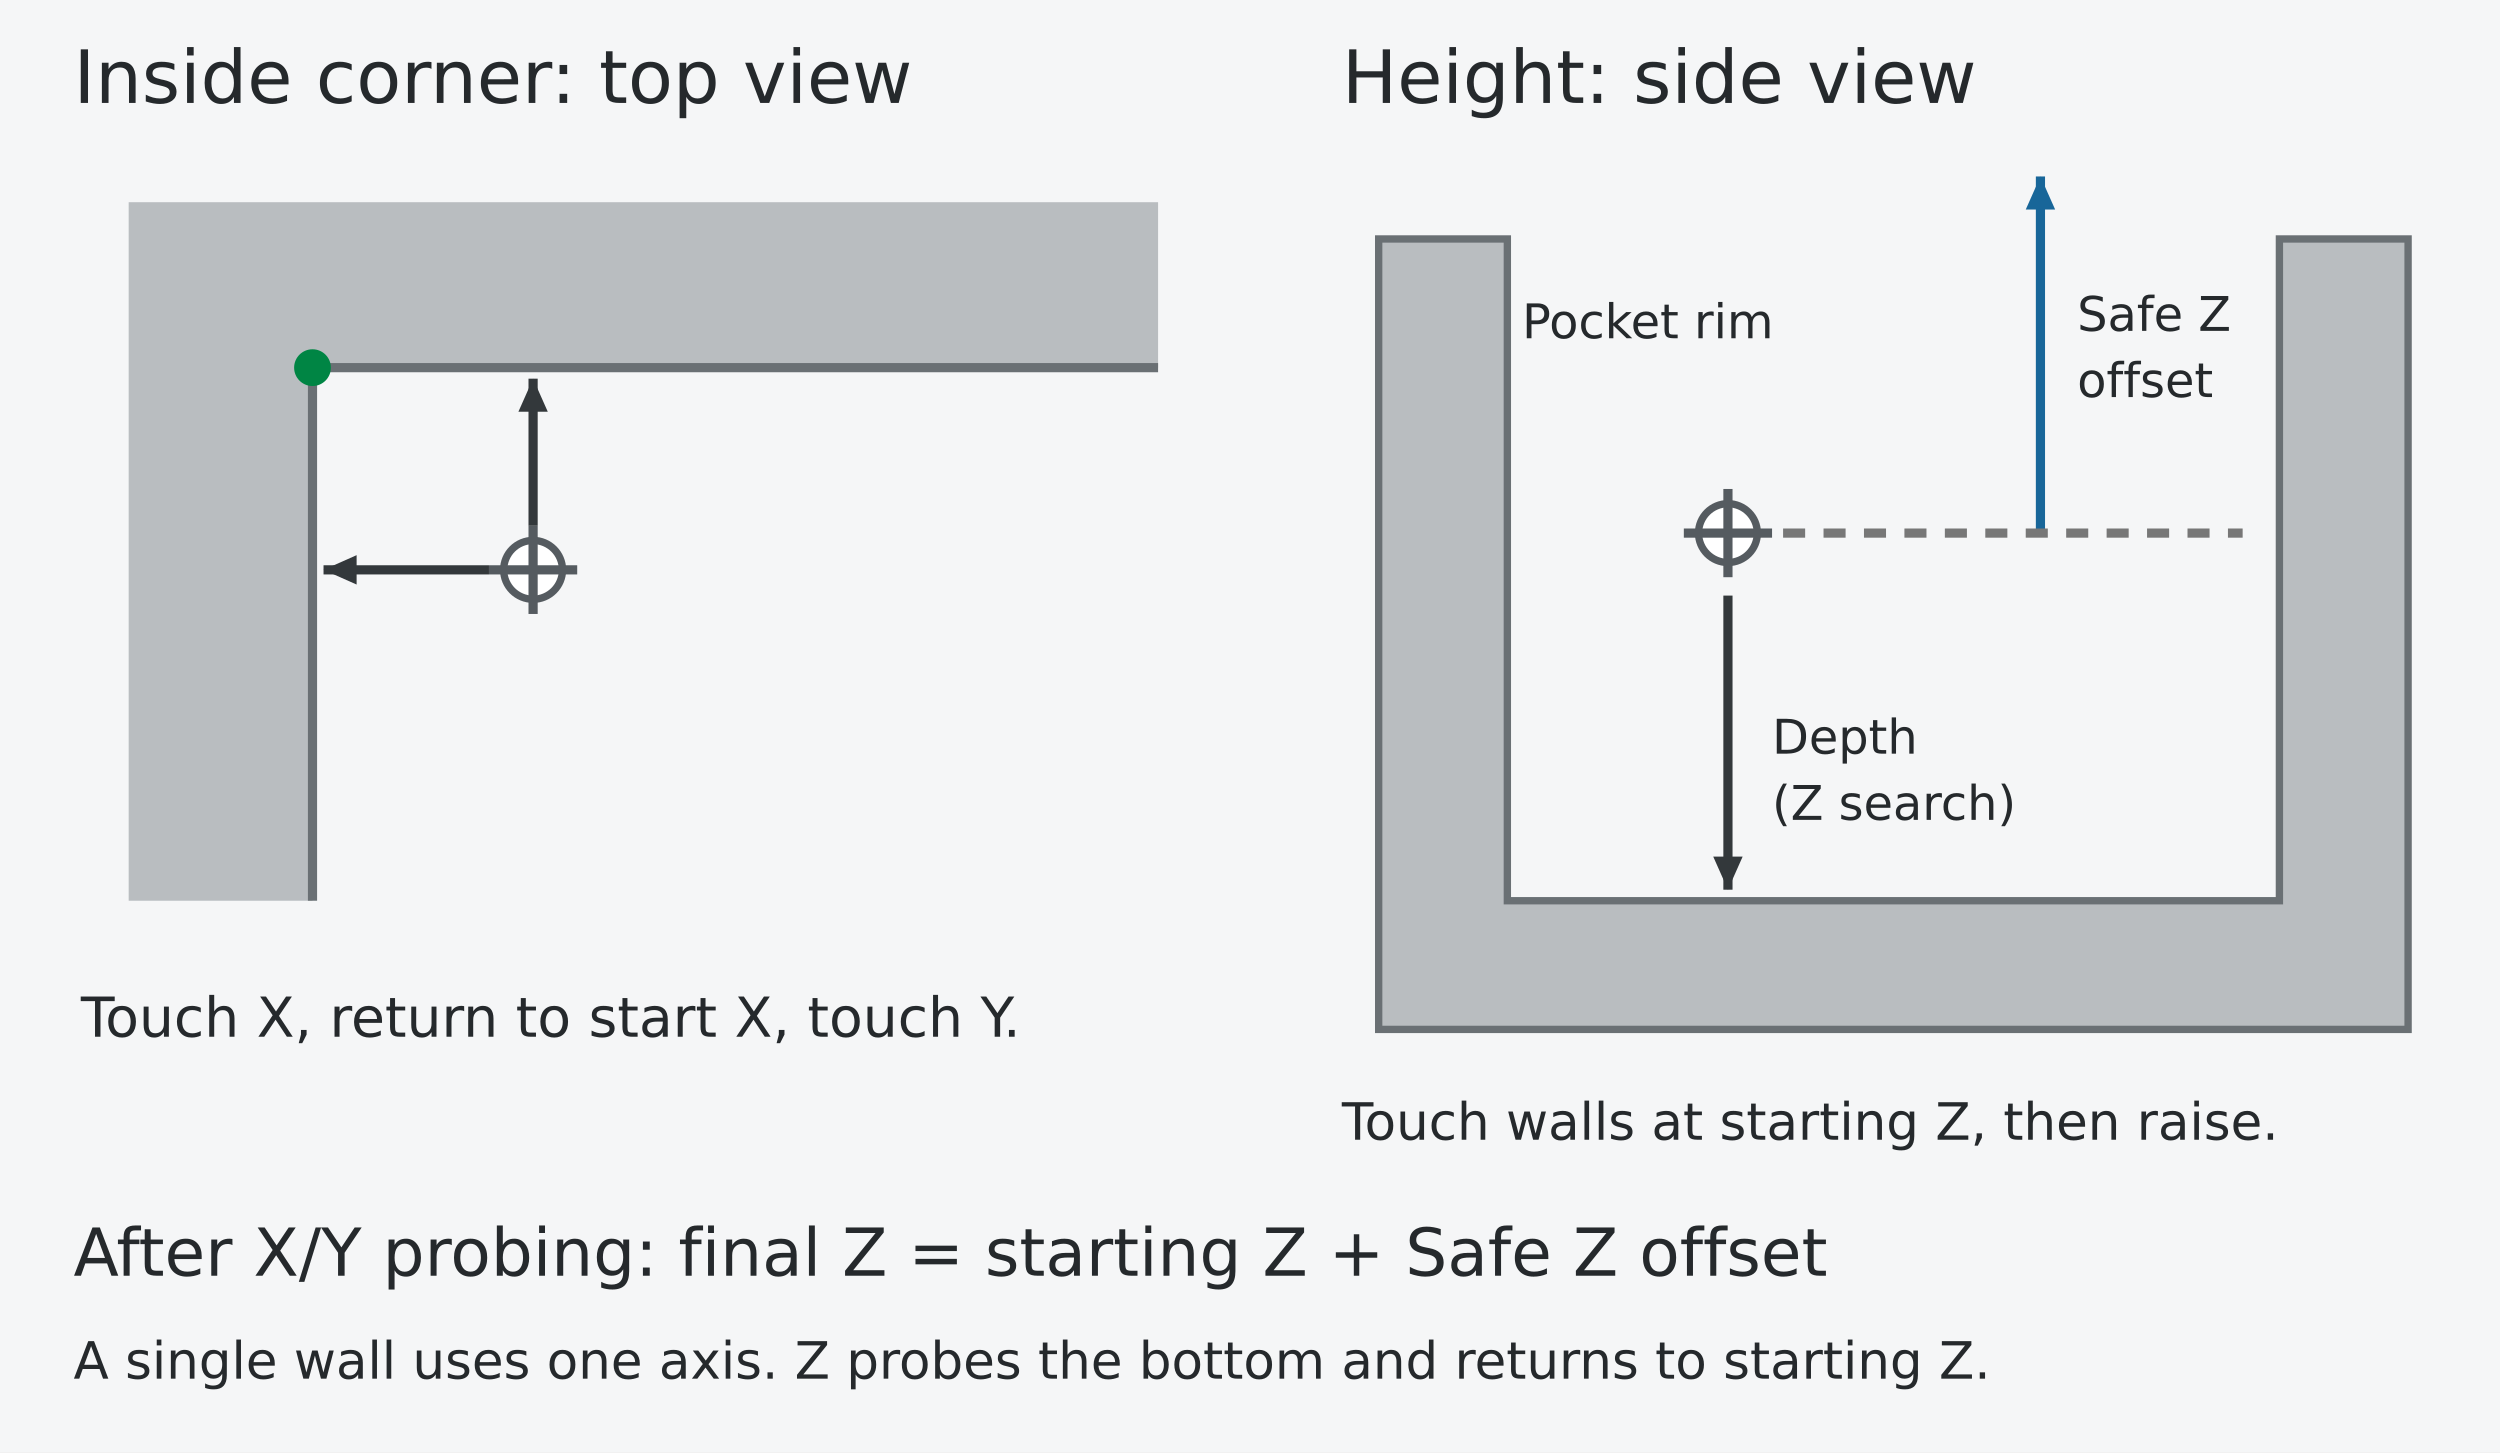
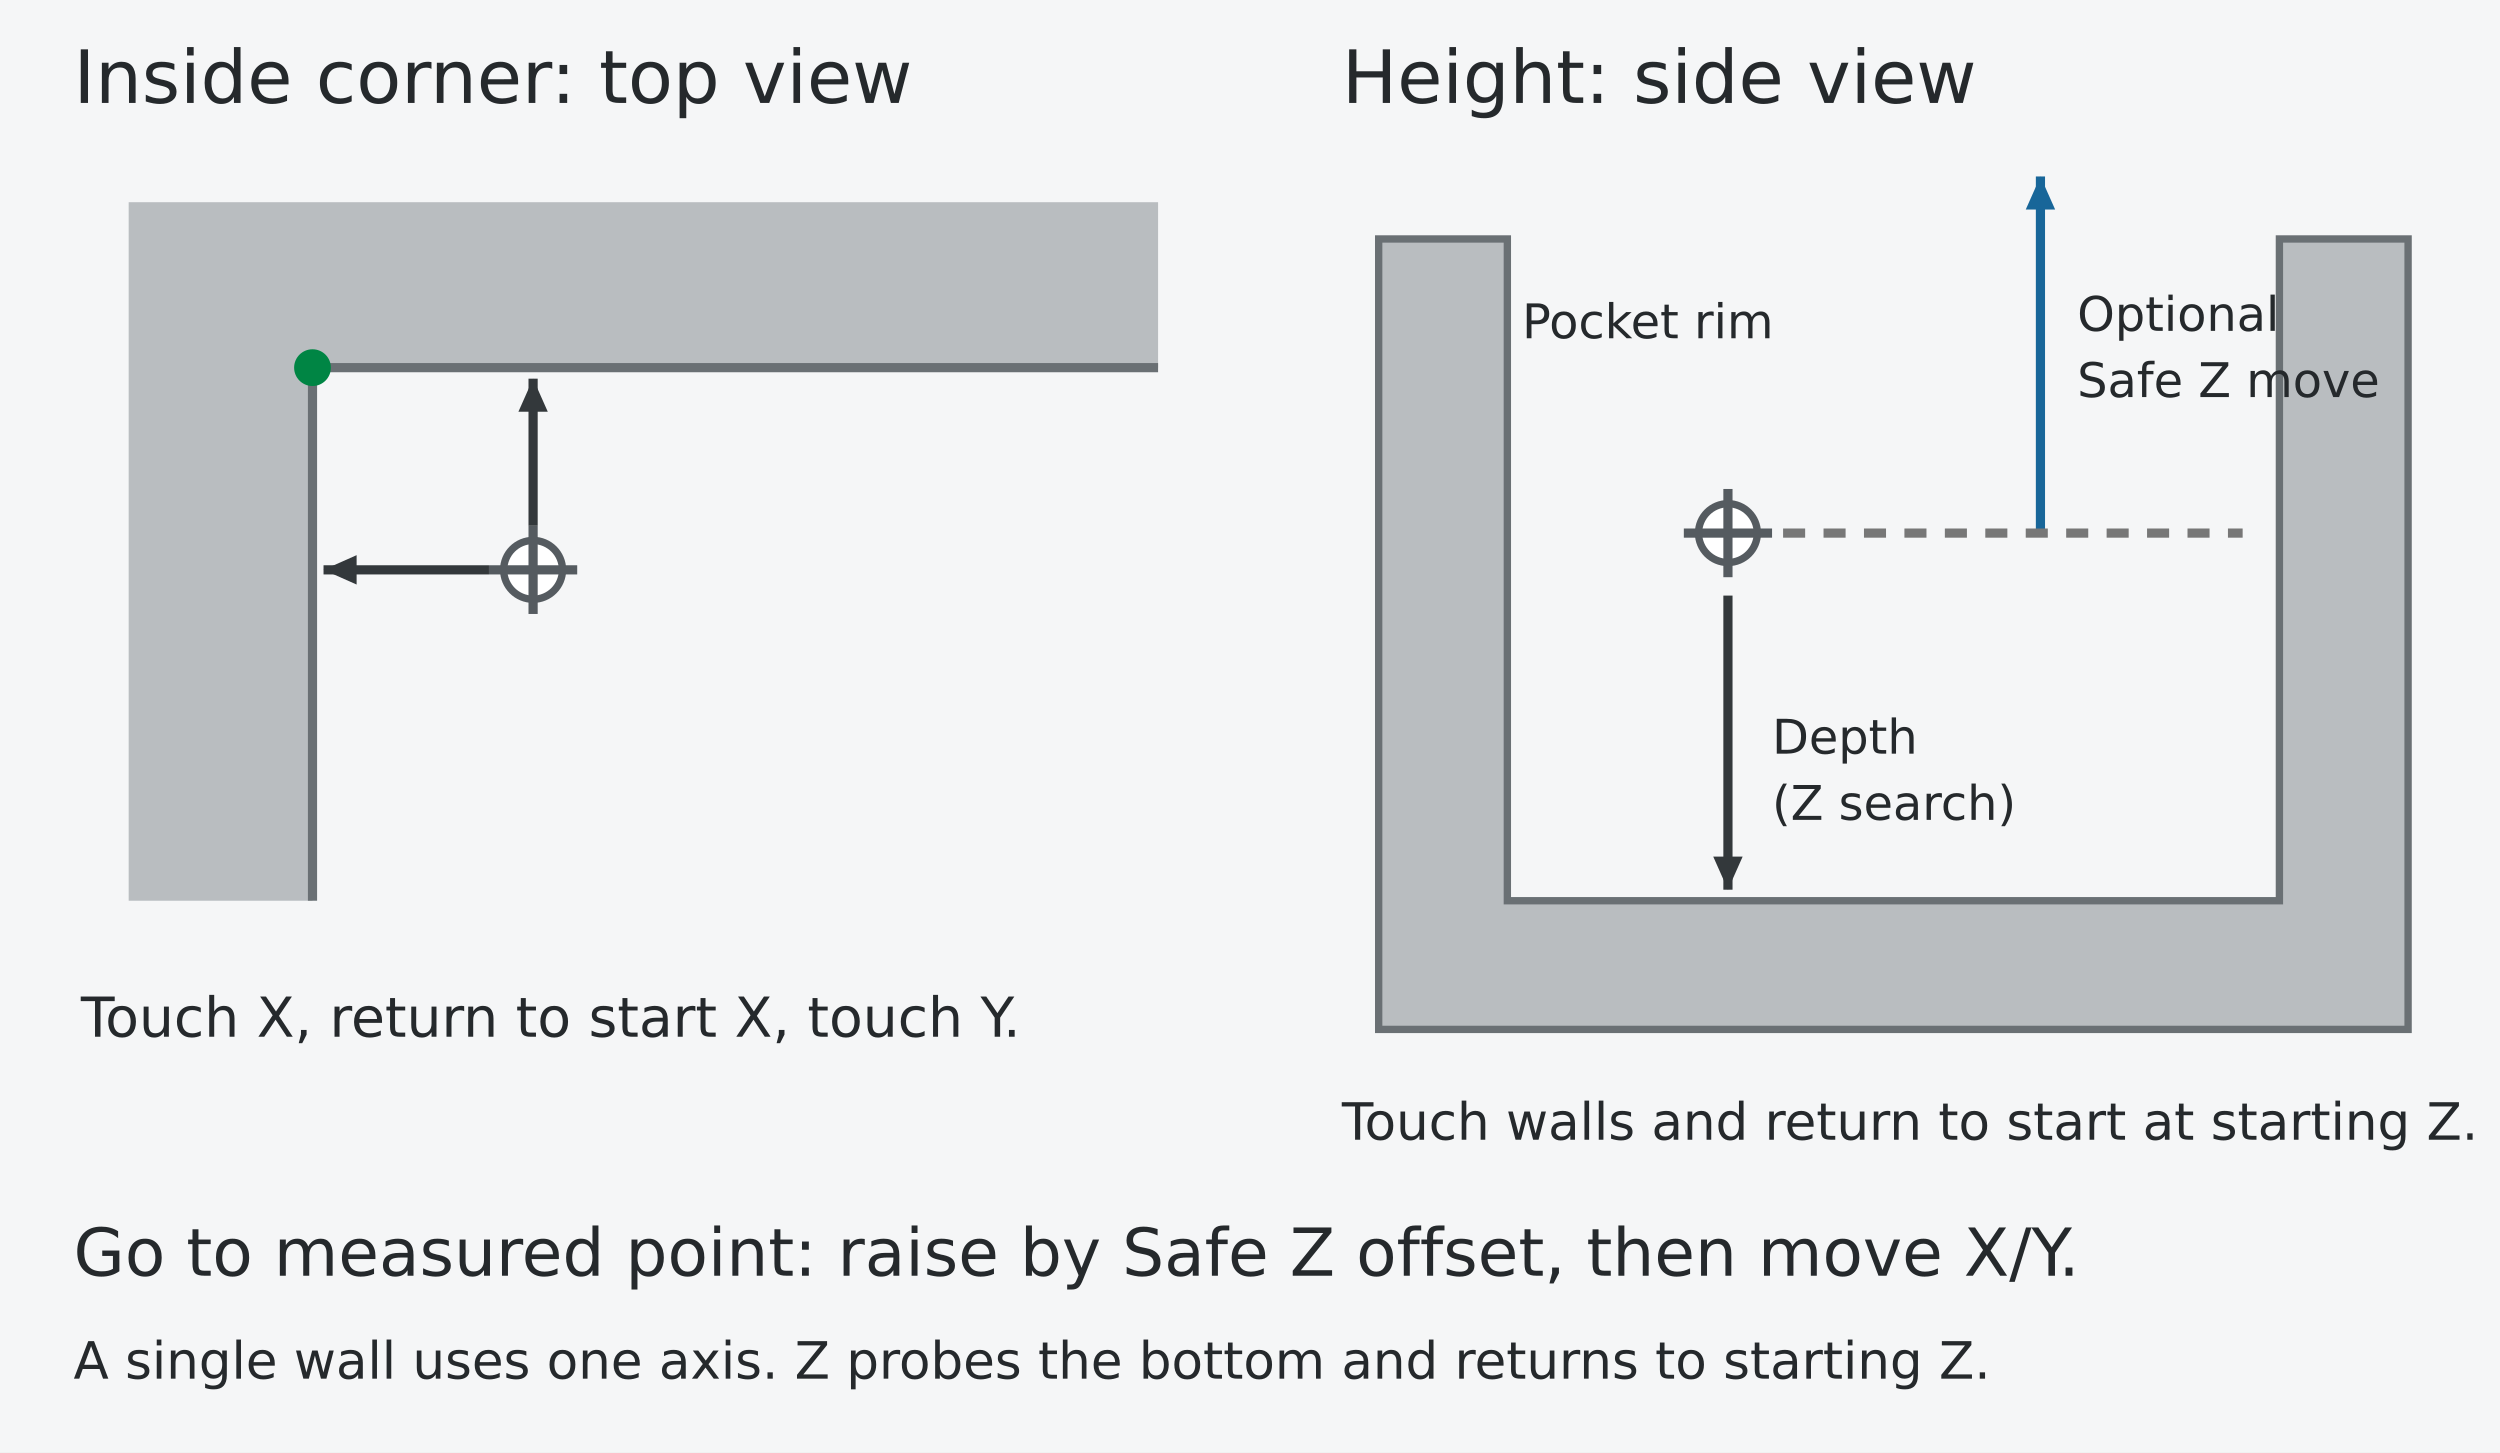
<svg xmlns="http://www.w3.org/2000/svg" width="680" height="395" viewBox="0 0 680 395" role="img" aria-label="Inside corner and pocket height">
  <rect width="680" height="395" fill="#f5f6f7" />
  <g font-family="DejaVu Sans, sans-serif" fill="#25292c">
    <text x="20" y="28" font-size="20">Inside corner: top view</text>
    <path d="M35 55H315V100H85V245H35Z" fill="#b9bdc0" />
    <path d="M85 245L85 100" fill="none" stroke="#6a7074" stroke-width="2.5" />
    <path d="M85 100L315 100" fill="none" stroke="#6a7074" stroke-width="2.5" />
    <circle cx="145" cy="155" r="8" fill="#fff" stroke="#555b60" stroke-width="2" />
    <path d="M133 155L157 155" fill="none" stroke="#555b60" stroke-width="2.5" />
    <path d="M145 143L145 167" fill="none" stroke="#555b60" stroke-width="2.5" />
    <path d="M133 155L88 155" fill="none" stroke="#33383b" stroke-width="2.5" />
    <polygon fill="#33383b" points="88,155 97,159 97,151" />
    <path d="M145 143L145 103" fill="none" stroke="#33383b" stroke-width="2.5" />
    <polygon fill="#33383b" points="145,103 141,112 149,112" />
    <circle cx="85" cy="100" r="5" fill="#008544" />
    <text x="22" y="282" font-size="15">Touch X, return to start X, touch Y.</text>
    <text x="365" y="28" font-size="20">Height: side view</text>
    <path d="M375 65H410V245H620V65H655V280H375Z" fill="#b9bdc0" stroke="#6a7074" stroke-width="2" />
    <circle cx="470" cy="145" r="8" fill="#fff" stroke="#555b60" stroke-width="2" />
    <path d="M458 145L482 145" fill="none" stroke="#555b60" stroke-width="2.5" />
    <path d="M470 133L470 157" fill="none" stroke="#555b60" stroke-width="2.5" />
    <path d="M470 162L470 242" fill="none" stroke="#33383b" stroke-width="2.5" />
    <polygon fill="#33383b" points="470,242 474,233 466,233" />
    <path d="M555 145L555 48" fill="none" stroke="#186699" stroke-width="2.5" />
    <polygon fill="#186699" points="555,48 551,57 559,57" />
    <path d="M485 145L610 145" fill="none" stroke="#777" stroke-width="2.5" stroke-dasharray="6 5" />
    <text x="414" y="92" font-size="13">Pocket rim</text>
    <text x="482" y="205" font-size="13">Depth</text>
    <text x="482" y="223" font-size="13">(Z search)</text>
-     <text x="565" y="90" font-size="13">Safe Z</text>
-     <text x="565" y="108" font-size="13">offset</text>
-     <text x="365" y="310" font-size="14">Touch walls at starting Z, then raise.</text>
-     <text x="20" y="347" font-size="18">After X/Y probing: final Z = starting Z + Safe Z offset</text>
+     <text x="565" y="90" font-size="13">Optional</text>
+     <text x="565" y="108" font-size="13">Safe Z move</text>
+     <text x="365" y="310" font-size="14">Touch walls and return to start at starting Z.</text>
+     <text x="20" y="347" font-size="18">Go to measured point: raise by Safe Z offset, then move X/Y.</text>
    <text x="20" y="375" font-size="14">A single wall uses one axis. Z probes the bottom and returns to starting Z.</text>
  </g>
</svg>
